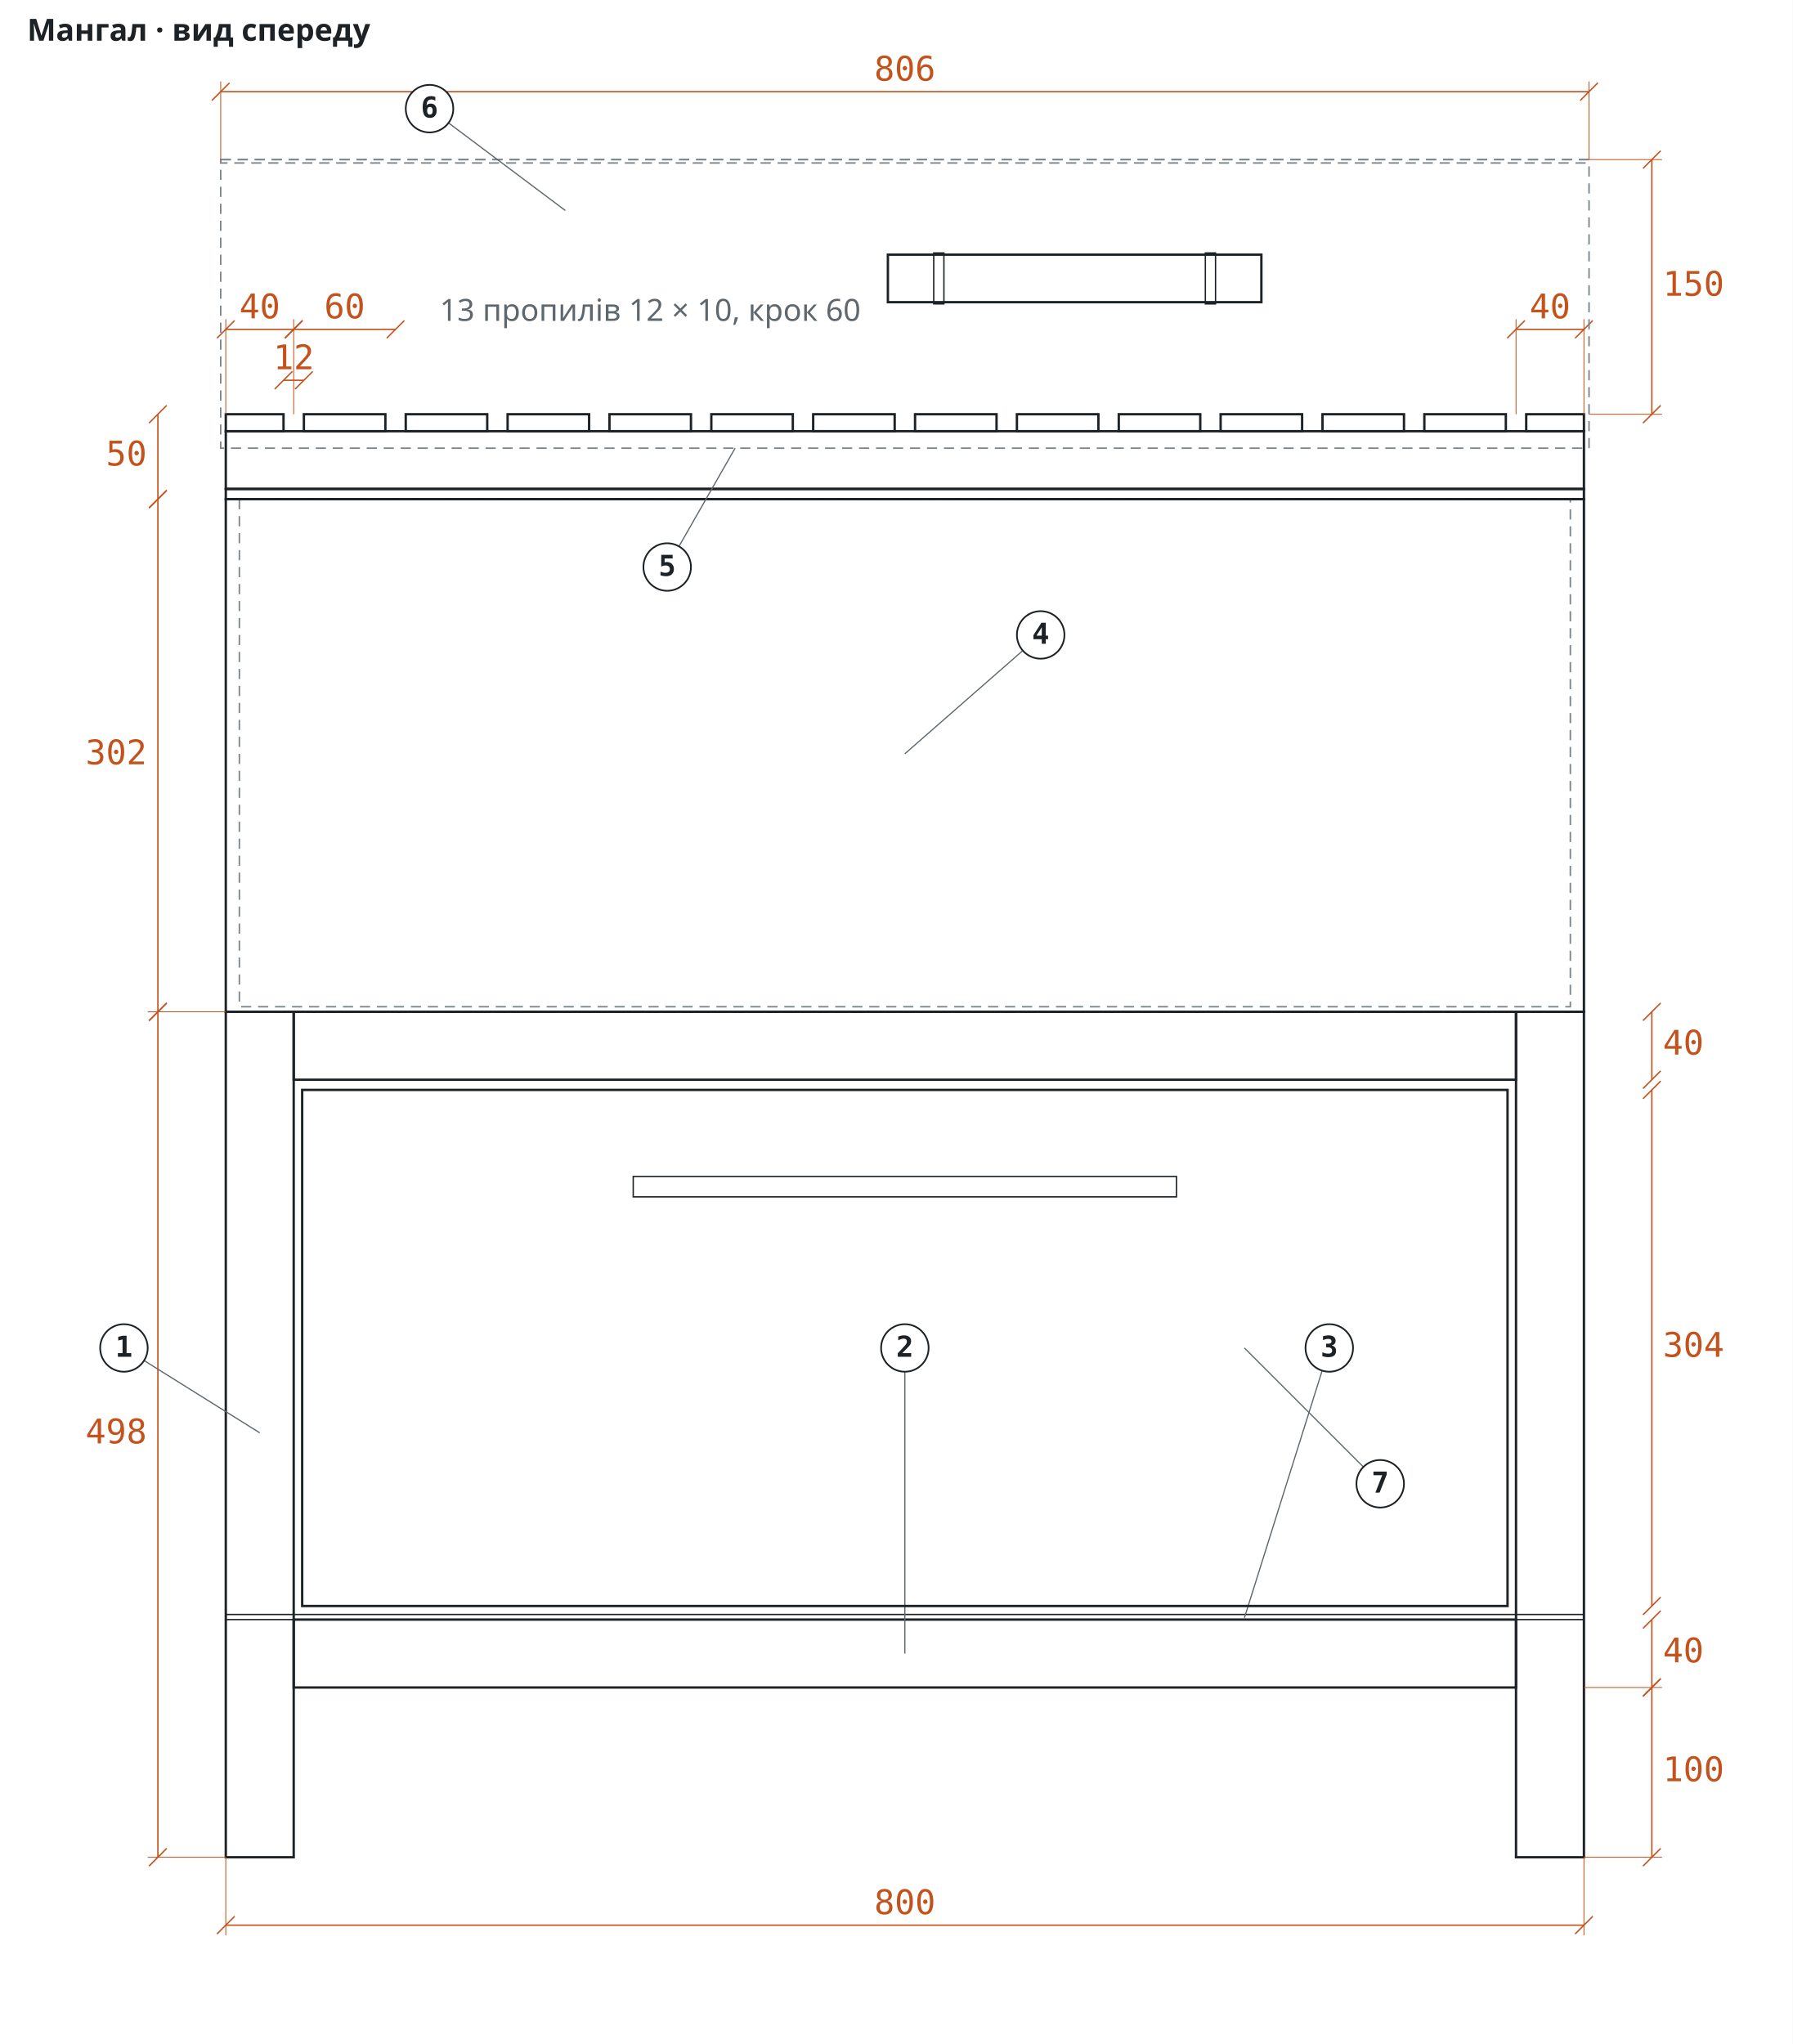
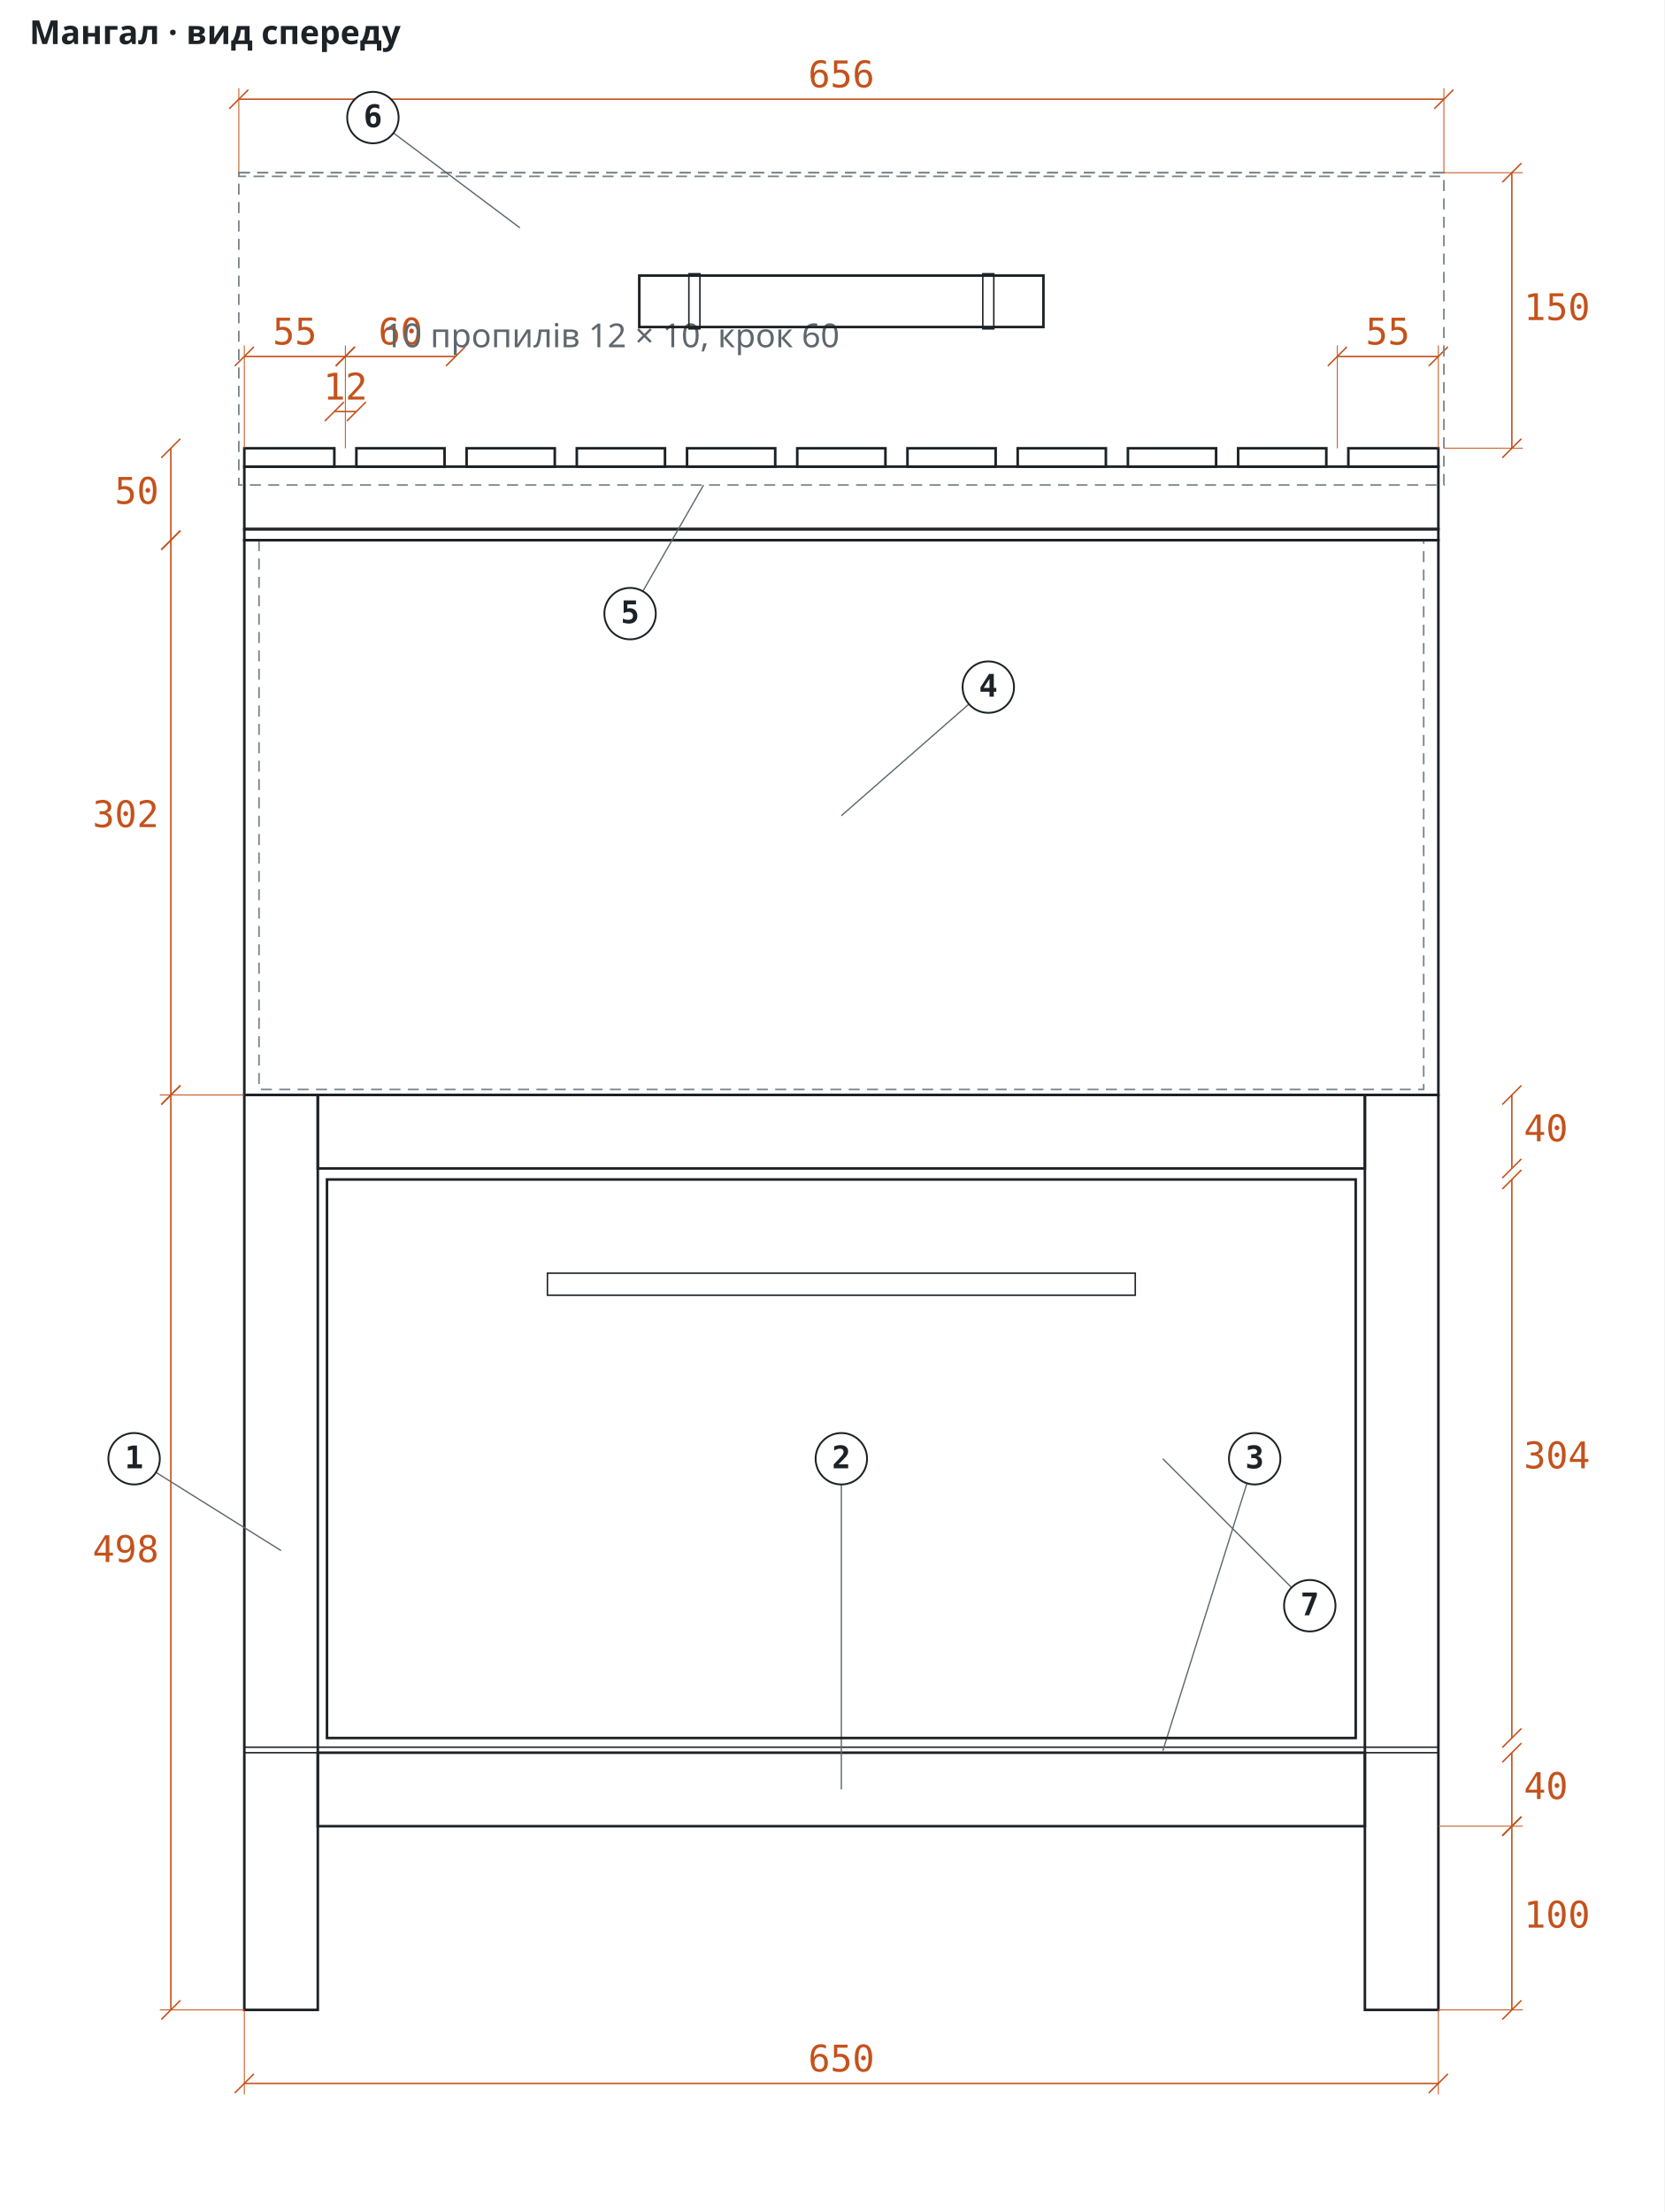
- <svg xmlns="http://www.w3.org/2000/svg" viewBox="0 0 1056 1204" width="1056" height="1204">
+ <svg xmlns="http://www.w3.org/2000/svg" viewBox="0 0 906 1204" width="906" height="1204">
  <style>.ol{fill:none;stroke:#1c2226;stroke-width:1.4}.thin{stroke-width:.8}.hid{fill:none;stroke:#7b868c;stroke-width:.9;stroke-dasharray:6 4}.cl{stroke:#7b868c;stroke-width:.7;stroke-dasharray:14 3 2 3}.brick{fill:#efe3d0;stroke:none}.stone{fill:#e3e1dc;stroke:#7b868c;stroke-width:.6}.fill{fill:#e8ecea;stroke:#1c2226;stroke-width:1.2}.dim{stroke:#c4521c;stroke-width:.8}.ext{stroke:#c4521c;stroke-width:.5}.lead{stroke:#5d676d;stroke-width:.7}.dt{fill:#c4521c;font:500 15px "IBM Plex Mono",Consolas,monospace}.note{fill:#5d676d;font:14px "IBM Plex Sans",Segoe UI,sans-serif}.lt{fill:#1c2226;font:13px "IBM Plex Sans",Segoe UI,sans-serif}.bub{fill:#fff;stroke:#1c2226;stroke-width:1}.bt{fill:#1c2226;font:600 13px "IBM Plex Mono",Consolas,monospace}.ttl{fill:#1c2226;font:600 18px "IBM Plex Sans",Segoe UI,sans-serif}</style>
  <rect width="100%" height="100%" fill="#ffffff" />
  <text class="ttl" x="16" y="24">Мангал · вид спереду</text>
  <g transform="translate(0 34)">
    <rect class="ol" x="133.0" y="562.0" width="40.0" height="498.0" />
-     <rect class="ol" x="893.0" y="562.0" width="40.0" height="498.0" />
-     <rect class="ol" x="173.0" y="920.0" width="720.0" height="40.0" />
-     <rect class="ol" x="173.0" y="562.0" width="720.0" height="40.0" />
-     <rect class="ol thin" x="133.0" y="917.0" width="800.0" height="3.0" />
-     <rect class="ol" x="133.0" y="260.0" width="800.0" height="302.0" />
-     <rect class="hid" x="141.0" y="260.0" width="784.0" height="299.0" />
-     <rect class="ol" x="133.0" y="254.0" width="800.0" height="6.0" />
-     <rect class="ol" x="133.0" y="220.0" width="800.0" height="34.0" />
-     <rect class="ol" x="133.0" y="210.0" width="34.0" height="10.0" />
-     <rect class="ol" x="179.0" y="210.0" width="48.0" height="10.0" />
-     <rect class="ol" x="239.0" y="210.0" width="48.0" height="10.0" />
-     <rect class="ol" x="299.0" y="210.0" width="48.0" height="10.0" />
-     <rect class="ol" x="359.0" y="210.0" width="48.0" height="10.0" />
-     <rect class="ol" x="419.0" y="210.0" width="48.0" height="10.0" />
-     <rect class="ol" x="479.0" y="210.0" width="48.0" height="10.0" />
-     <rect class="ol" x="539.0" y="210.0" width="48.0" height="10.0" />
-     <rect class="ol" x="599.0" y="210.0" width="48.0" height="10.0" />
-     <rect class="ol" x="659.0" y="210.0" width="48.0" height="10.0" />
-     <rect class="ol" x="719.0" y="210.0" width="48.0" height="10.0" />
-     <rect class="ol" x="779.0" y="210.0" width="48.0" height="10.0" />
-     <rect class="ol" x="839.0" y="210.0" width="48.0" height="10.0" />
-     <rect class="ol" x="899.0" y="210.0" width="34.0" height="10.0" />
+     <rect class="ol" x="743.0" y="562.0" width="40.0" height="498.0" />
+     <rect class="ol" x="173.0" y="920.0" width="570.0" height="40.0" />
+     <rect class="ol" x="173.0" y="562.0" width="570.0" height="40.0" />
+     <rect class="ol thin" x="133.0" y="917.0" width="650.0" height="3.0" />
+     <rect class="ol" x="133.0" y="260.0" width="650.0" height="302.0" />
+     <rect class="hid" x="141.0" y="260.0" width="634.0" height="299.0" />
+     <rect class="ol" x="133.0" y="254.0" width="650.0" height="6.0" />
+     <rect class="ol" x="133.0" y="220.0" width="650.0" height="34.0" />
+     <rect class="ol" x="133.0" y="210.0" width="49.0" height="10.0" />
+     <rect class="ol" x="194.0" y="210.0" width="48.0" height="10.0" />
+     <rect class="ol" x="254.0" y="210.0" width="48.0" height="10.0" />
+     <rect class="ol" x="314.0" y="210.0" width="48.0" height="10.0" />
+     <rect class="ol" x="374.0" y="210.0" width="48.0" height="10.0" />
+     <rect class="ol" x="434.0" y="210.0" width="48.0" height="10.0" />
+     <rect class="ol" x="494.0" y="210.0" width="48.0" height="10.0" />
+     <rect class="ol" x="554.0" y="210.0" width="48.0" height="10.0" />
+     <rect class="ol" x="614.0" y="210.0" width="48.0" height="10.0" />
+     <rect class="ol" x="674.0" y="210.0" width="48.0" height="10.0" />
+     <rect class="ol" x="734.0" y="210.0" width="49.0" height="10.0" />
    <line class="ext" x1="133.0" y1="1060.0" x2="133.0" y2="1106.0" />
-     <line class="ext" x1="933.0" y1="1060.0" x2="933.0" y2="1106.0" />
-     <line class="dim" x1="133.0" y1="1100.0" x2="933.0" y2="1100.0" />
+     <line class="ext" x1="783.0" y1="1060.0" x2="783.0" y2="1106.0" />
+     <line class="dim" x1="133.0" y1="1100.0" x2="783.0" y2="1100.0" />
    <line class="dim" x1="127.8" y1="1105.2" x2="138.2" y2="1094.8" />
-     <line class="dim" x1="927.8" y1="1105.2" x2="938.2" y2="1094.8" />
-     <text class="dt" x="533.0" y="1093.5" text-anchor="middle" style="font-size:20px">800</text>
+     <line class="dim" x1="777.8" y1="1105.2" x2="788.2" y2="1094.8" />
+     <text class="dt" x="458.0" y="1093.5" text-anchor="middle" style="font-size:20px">650</text>
    <line class="ext" x1="133.0" y1="210.0" x2="133.0" y2="154.0" />
-     <line class="ext" x1="173.0" y1="210.0" x2="173.0" y2="154.0" />
-     <line class="dim" x1="133.0" y1="160.0" x2="173.0" y2="160.0" />
+     <line class="ext" x1="188.0" y1="210.0" x2="188.0" y2="154.0" />
+     <line class="dim" x1="133.0" y1="160.0" x2="188.0" y2="160.0" />
    <line class="dim" x1="127.8" y1="165.2" x2="138.2" y2="154.8" />
-     <line class="dim" x1="167.8" y1="165.2" x2="178.2" y2="154.8" />
-     <text class="dt" x="153.0" y="153.5" text-anchor="middle" style="font-size:20px">40</text>
-     <line class="dim" x1="173.0" y1="160.0" x2="233.0" y2="160.0" />
-     <line class="dim" x1="167.8" y1="165.2" x2="178.2" y2="154.8" />
-     <line class="dim" x1="227.8" y1="165.2" x2="238.2" y2="154.8" />
-     <text class="dt" x="203.0" y="153.5" text-anchor="middle" style="font-size:20px">60</text>
-     <line class="ext" x1="893.0" y1="210.0" x2="893.0" y2="154.0" />
-     <line class="ext" x1="933.0" y1="210.0" x2="933.0" y2="154.0" />
-     <line class="dim" x1="893.0" y1="160.0" x2="933.0" y2="160.0" />
-     <line class="dim" x1="887.8" y1="165.2" x2="898.2" y2="154.8" />
-     <line class="dim" x1="927.8" y1="165.2" x2="938.2" y2="154.8" />
-     <text class="dt" x="913.0" y="153.5" text-anchor="middle" style="font-size:20px">40</text>
-     <line class="dim" x1="167.0" y1="190.0" x2="179.0" y2="190.0" />
-     <line class="dim" x1="161.8" y1="195.2" x2="172.2" y2="184.8" />
-     <line class="dim" x1="173.8" y1="195.2" x2="184.2" y2="184.8" />
-     <text class="dt" x="173.0" y="183.5" text-anchor="middle" style="font-size:20px">12</text>
-     <text class="note" x="383.0" y="155.0" text-anchor="middle" style="font-size:18px">13 пропилів 12 × 10, крок 60</text>
+     <line class="dim" x1="182.8" y1="165.2" x2="193.2" y2="154.8" />
+     <text class="dt" x="160.5" y="153.5" text-anchor="middle" style="font-size:20px">55</text>
+     <line class="dim" x1="188.0" y1="160.0" x2="248.0" y2="160.0" />
+     <line class="dim" x1="182.8" y1="165.2" x2="193.2" y2="154.8" />
+     <line class="dim" x1="242.8" y1="165.2" x2="253.2" y2="154.8" />
+     <text class="dt" x="218.0" y="153.5" text-anchor="middle" style="font-size:20px">60</text>
+     <line class="ext" x1="728.0" y1="210.0" x2="728.0" y2="154.0" />
+     <line class="ext" x1="783.0" y1="210.0" x2="783.0" y2="154.0" />
+     <line class="dim" x1="728.0" y1="160.0" x2="783.0" y2="160.0" />
+     <line class="dim" x1="722.8" y1="165.2" x2="733.2" y2="154.8" />
+     <line class="dim" x1="777.8" y1="165.2" x2="788.2" y2="154.8" />
+     <text class="dt" x="755.5" y="153.5" text-anchor="middle" style="font-size:20px">55</text>
+     <line class="dim" x1="182.0" y1="190.0" x2="194.0" y2="190.0" />
+     <line class="dim" x1="176.8" y1="195.2" x2="187.2" y2="184.8" />
+     <line class="dim" x1="188.8" y1="195.2" x2="199.2" y2="184.8" />
+     <text class="dt" x="188.0" y="183.5" text-anchor="middle" style="font-size:20px">12</text>
+     <text class="note" x="333.0" y="155.0" text-anchor="middle" style="font-size:18px">10 пропилів 12 × 10, крок 60</text>
    <line class="ext" x1="133.0" y1="1060.0" x2="87.0" y2="1060.0" />
    <line class="ext" x1="133.0" y1="562.0" x2="87.0" y2="562.0" />
    <line class="dim" x1="93.0" y1="1060.0" x2="93.0" y2="562.0" />
    <line class="dim" x1="87.8" y1="1065.2" x2="98.2" y2="1054.8" />
    <line class="dim" x1="87.8" y1="567.2" x2="98.2" y2="556.8" />
    <text class="dt" x="86.5" y="816.2" text-anchor="end" style="font-size:20px">498</text>
    <line class="dim" x1="93.0" y1="562.0" x2="93.0" y2="260.0" />
    <line class="dim" x1="87.8" y1="567.2" x2="98.2" y2="556.8" />
    <line class="dim" x1="87.8" y1="265.2" x2="98.2" y2="254.8" />
    <text class="dt" x="86.5" y="416.2" text-anchor="end" style="font-size:20px">302</text>
    <line class="dim" x1="93.0" y1="260.0" x2="93.0" y2="210.0" />
    <line class="dim" x1="87.8" y1="265.2" x2="98.2" y2="254.8" />
    <line class="dim" x1="87.8" y1="215.2" x2="98.2" y2="204.8" />
    <text class="dt" x="86.5" y="240.2" text-anchor="end" style="font-size:20px">50</text>
-     <line class="ext" x1="933.0" y1="1060.0" x2="979.0" y2="1060.0" />
-     <line class="ext" x1="933.0" y1="960.0" x2="979.0" y2="960.0" />
-     <line class="dim" x1="973.0" y1="1060.0" x2="973.0" y2="960.0" />
-     <line class="dim" x1="967.8" y1="1065.2" x2="978.2" y2="1054.8" />
-     <line class="dim" x1="967.8" y1="965.2" x2="978.2" y2="954.8" />
-     <text class="dt" x="979.5" y="1015.2" text-anchor="start" style="font-size:20px">100</text>
-     <line class="dim" x1="973.0" y1="960.0" x2="973.0" y2="920.0" />
-     <line class="dim" x1="967.8" y1="965.2" x2="978.2" y2="954.8" />
-     <line class="dim" x1="967.8" y1="925.2" x2="978.2" y2="914.8" />
-     <text class="dt" x="979.5" y="945.2" text-anchor="start" style="font-size:20px">40</text>
-     <line class="dim" x1="973.0" y1="602.0" x2="973.0" y2="562.0" />
-     <line class="dim" x1="967.8" y1="607.2" x2="978.2" y2="596.8" />
-     <line class="dim" x1="967.8" y1="567.2" x2="978.2" y2="556.8" />
-     <text class="dt" x="979.5" y="587.2" text-anchor="start" style="font-size:20px">40</text>
+     <line class="ext" x1="783.0" y1="1060.0" x2="829.0" y2="1060.0" />
+     <line class="ext" x1="783.0" y1="960.0" x2="829.0" y2="960.0" />
+     <line class="dim" x1="823.0" y1="1060.0" x2="823.0" y2="960.0" />
+     <line class="dim" x1="817.8" y1="1065.2" x2="828.2" y2="1054.8" />
+     <line class="dim" x1="817.8" y1="965.2" x2="828.2" y2="954.8" />
+     <text class="dt" x="829.5" y="1015.2" text-anchor="start" style="font-size:20px">100</text>
+     <line class="dim" x1="823.0" y1="960.0" x2="823.0" y2="920.0" />
+     <line class="dim" x1="817.8" y1="965.2" x2="828.2" y2="954.8" />
+     <line class="dim" x1="817.8" y1="925.2" x2="828.2" y2="914.8" />
+     <text class="dt" x="829.5" y="945.2" text-anchor="start" style="font-size:20px">40</text>
+     <line class="dim" x1="823.0" y1="602.0" x2="823.0" y2="562.0" />
+     <line class="dim" x1="817.8" y1="607.2" x2="828.2" y2="596.8" />
+     <line class="dim" x1="817.8" y1="567.2" x2="828.2" y2="556.8" />
+     <text class="dt" x="829.5" y="587.2" text-anchor="start" style="font-size:20px">40</text>
    <line class="lead" x1="153.0" y1="810.0" x2="73.0" y2="760.0" />
    <circle class="bub" cx="73.0" cy="760.0" r="14" />
    <text class="bt" x="73.0" y="765.2" text-anchor="middle" style="font-size:17px">1</text>
-     <line class="lead" x1="533.0" y1="940.0" x2="533.0" y2="760.0" />
-     <circle class="bub" cx="533.0" cy="760.0" r="14" />
-     <text class="bt" x="533.0" y="765.2" text-anchor="middle" style="font-size:17px">2</text>
-     <line class="lead" x1="733.0" y1="919.0" x2="783.0" y2="760.0" />
-     <circle class="bub" cx="783.0" cy="760.0" r="14" />
-     <text class="bt" x="783.0" y="765.2" text-anchor="middle" style="font-size:17px">3</text>
-     <line class="lead" x1="533.0" y1="410.0" x2="613.0" y2="340.0" />
-     <circle class="bub" cx="613.0" cy="340.0" r="14" />
-     <text class="bt" x="613.0" y="345.2" text-anchor="middle" style="font-size:17px">4</text>
-     <line class="lead" x1="433.0" y1="230.0" x2="393.0" y2="300.0" />
-     <circle class="bub" cx="393.0" cy="300.0" r="14" />
-     <text class="bt" x="393.0" y="305.2" text-anchor="middle" style="font-size:17px">5</text>
-     <rect class="hid" x="130.0" y="60.0" width="806.0" height="170.0" />
-     <rect class="hid" x="130.0" y="60.0" width="806.0" height="2.0" />
-     <rect class="ol thin" x="550.0" y="115.0" width="6.0" height="30.0" />
-     <rect class="ol thin" x="710.0" y="115.0" width="6.0" height="30.0" />
-     <rect class="ol" x="523.0" y="116.0" width="220.0" height="28.0" />
-     <line class="ext" x1="936.0" y1="210.0" x2="979.0" y2="210.0" />
-     <line class="ext" x1="936.0" y1="60.0" x2="979.0" y2="60.0" />
-     <line class="dim" x1="973.0" y1="210.0" x2="973.0" y2="60.0" />
-     <line class="dim" x1="967.8" y1="215.2" x2="978.2" y2="204.8" />
-     <line class="dim" x1="967.8" y1="65.2" x2="978.2" y2="54.8" />
-     <text class="dt" x="979.5" y="140.2" text-anchor="start" style="font-size:20px">150</text>
+     <line class="lead" x1="458.0" y1="940.0" x2="458.0" y2="760.0" />
+     <circle class="bub" cx="458.0" cy="760.0" r="14" />
+     <text class="bt" x="458.0" y="765.2" text-anchor="middle" style="font-size:17px">2</text>
+     <line class="lead" x1="633.0" y1="919.0" x2="683.0" y2="760.0" />
+     <circle class="bub" cx="683.0" cy="760.0" r="14" />
+     <text class="bt" x="683.0" y="765.2" text-anchor="middle" style="font-size:17px">3</text>
+     <line class="lead" x1="458.0" y1="410.0" x2="538.0" y2="340.0" />
+     <circle class="bub" cx="538.0" cy="340.0" r="14" />
+     <text class="bt" x="538.0" y="345.2" text-anchor="middle" style="font-size:17px">4</text>
+     <line class="lead" x1="383.0" y1="230.0" x2="343.0" y2="300.0" />
+     <circle class="bub" cx="343.0" cy="300.0" r="14" />
+     <text class="bt" x="343.0" y="305.2" text-anchor="middle" style="font-size:17px">5</text>
+     <rect class="hid" x="130.0" y="60.0" width="656.0" height="170.0" />
+     <rect class="hid" x="130.0" y="60.0" width="656.0" height="2.0" />
+     <rect class="ol thin" x="375.0" y="115.0" width="6.0" height="30.0" />
+     <rect class="ol thin" x="535.0" y="115.0" width="6.0" height="30.0" />
+     <rect class="ol" x="348.0" y="116.0" width="220.0" height="28.0" />
+     <line class="ext" x1="786.0" y1="210.0" x2="829.0" y2="210.0" />
+     <line class="ext" x1="786.0" y1="60.0" x2="829.0" y2="60.0" />
+     <line class="dim" x1="823.0" y1="210.0" x2="823.0" y2="60.0" />
+     <line class="dim" x1="817.8" y1="215.2" x2="828.2" y2="204.8" />
+     <line class="dim" x1="817.8" y1="65.2" x2="828.2" y2="54.8" />
+     <text class="dt" x="829.5" y="140.2" text-anchor="start" style="font-size:20px">150</text>
    <line class="ext" x1="130.0" y1="60.0" x2="130.0" y2="14.0" />
-     <line class="ext" x1="936.0" y1="60.0" x2="936.0" y2="14.0" />
-     <line class="dim" x1="130.0" y1="20.0" x2="936.0" y2="20.0" />
+     <line class="ext" x1="786.0" y1="60.0" x2="786.0" y2="14.0" />
+     <line class="dim" x1="130.0" y1="20.0" x2="786.0" y2="20.0" />
    <line class="dim" x1="124.8" y1="25.2" x2="135.2" y2="14.8" />
-     <line class="dim" x1="930.8" y1="25.2" x2="941.2" y2="14.8" />
-     <text class="dt" x="533.0" y="13.5" text-anchor="middle" style="font-size:20px">806</text>
-     <line class="lead" x1="333.0" y1="90.0" x2="253.0" y2="30.0" />
-     <circle class="bub" cx="253.0" cy="30.0" r="14" />
-     <text class="bt" x="253.0" y="35.2" text-anchor="middle" style="font-size:17px">6</text>
-     <rect class="ol" x="178.0" y="608.0" width="710.0" height="304.0" />
-     <rect class="ol thin" x="373.0" y="659.0" width="320.0" height="12.0" />
-     <line class="dim" x1="973.0" y1="912.0" x2="973.0" y2="608.0" />
-     <line class="dim" x1="967.8" y1="917.2" x2="978.2" y2="906.8" />
-     <line class="dim" x1="967.8" y1="613.2" x2="978.2" y2="602.8" />
-     <text class="dt" x="979.5" y="765.2" text-anchor="start" style="font-size:20px">304</text>
-     <line class="lead" x1="733.0" y1="760.0" x2="813.0" y2="840.0" />
-     <circle class="bub" cx="813.0" cy="840.0" r="14" />
-     <text class="bt" x="813.0" y="845.2" text-anchor="middle" style="font-size:17px">7</text>
+     <line class="dim" x1="780.8" y1="25.2" x2="791.2" y2="14.8" />
+     <text class="dt" x="458.0" y="13.5" text-anchor="middle" style="font-size:20px">656</text>
+     <line class="lead" x1="283.0" y1="90.0" x2="203.0" y2="30.0" />
+     <circle class="bub" cx="203.0" cy="30.0" r="14" />
+     <text class="bt" x="203.0" y="35.2" text-anchor="middle" style="font-size:17px">6</text>
+     <rect class="ol" x="178.0" y="608.0" width="560.0" height="304.0" />
+     <rect class="ol thin" x="298.0" y="659.0" width="320.0" height="12.0" />
+     <line class="dim" x1="823.0" y1="912.0" x2="823.0" y2="608.0" />
+     <line class="dim" x1="817.8" y1="917.2" x2="828.2" y2="906.8" />
+     <line class="dim" x1="817.8" y1="613.2" x2="828.2" y2="602.8" />
+     <text class="dt" x="829.5" y="765.2" text-anchor="start" style="font-size:20px">304</text>
+     <line class="lead" x1="633.0" y1="760.0" x2="713.0" y2="840.0" />
+     <circle class="bub" cx="713.0" cy="840.0" r="14" />
+     <text class="bt" x="713.0" y="845.2" text-anchor="middle" style="font-size:17px">7</text>
  </g>
</svg>
